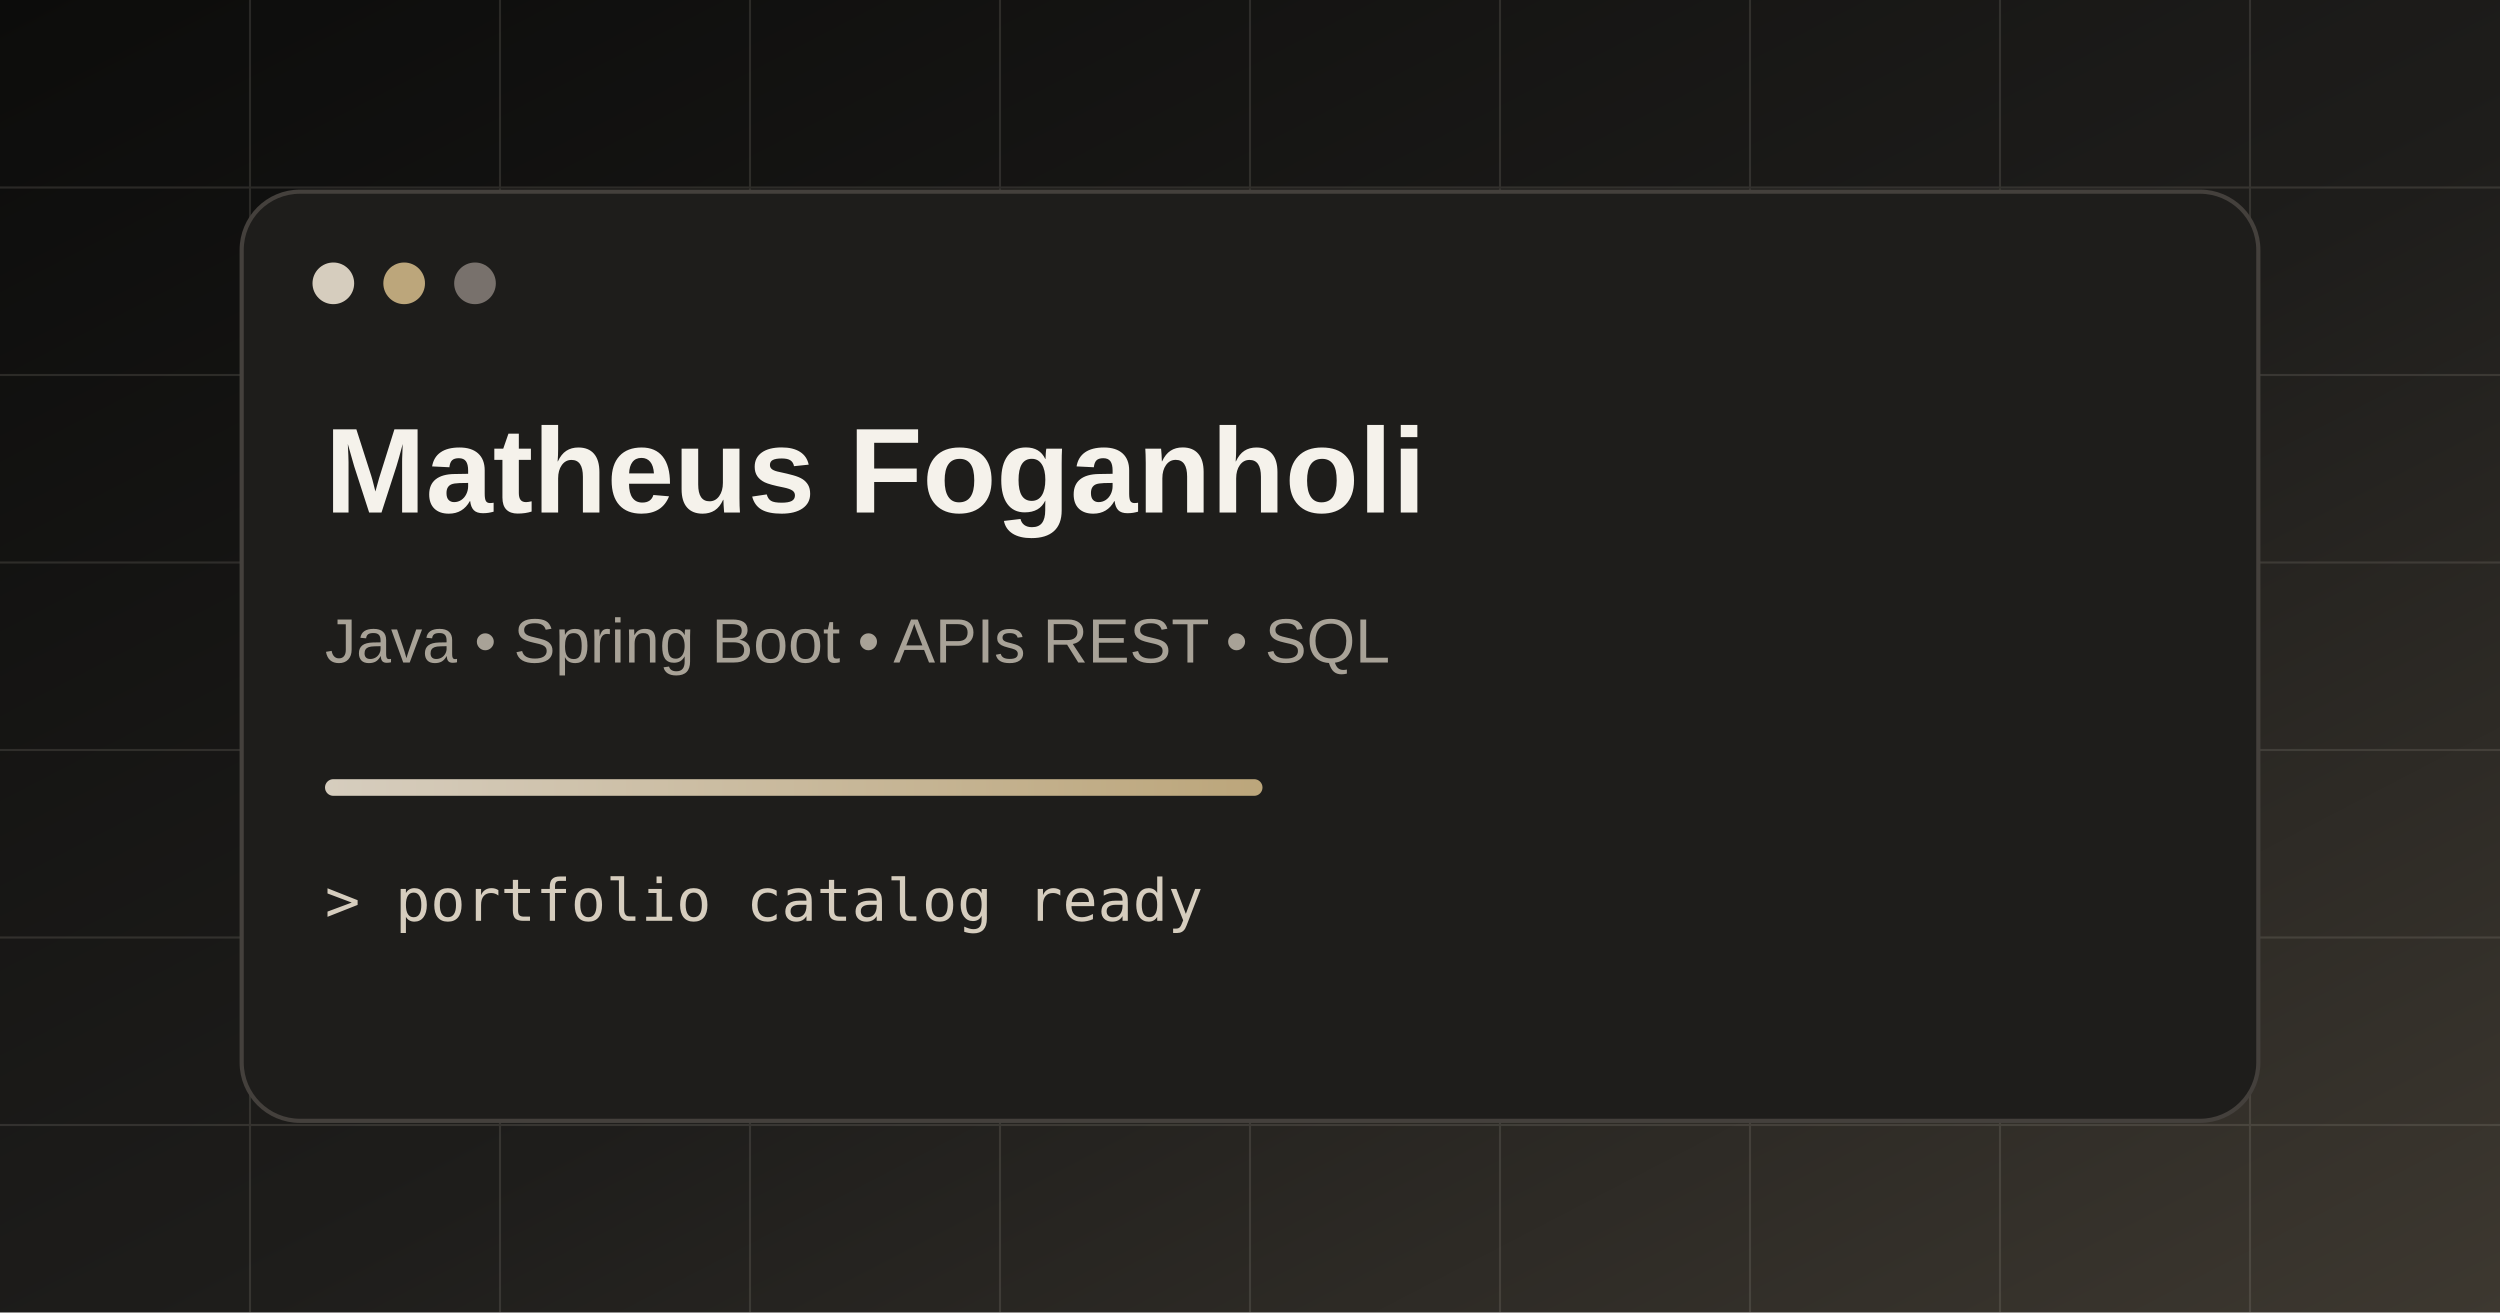
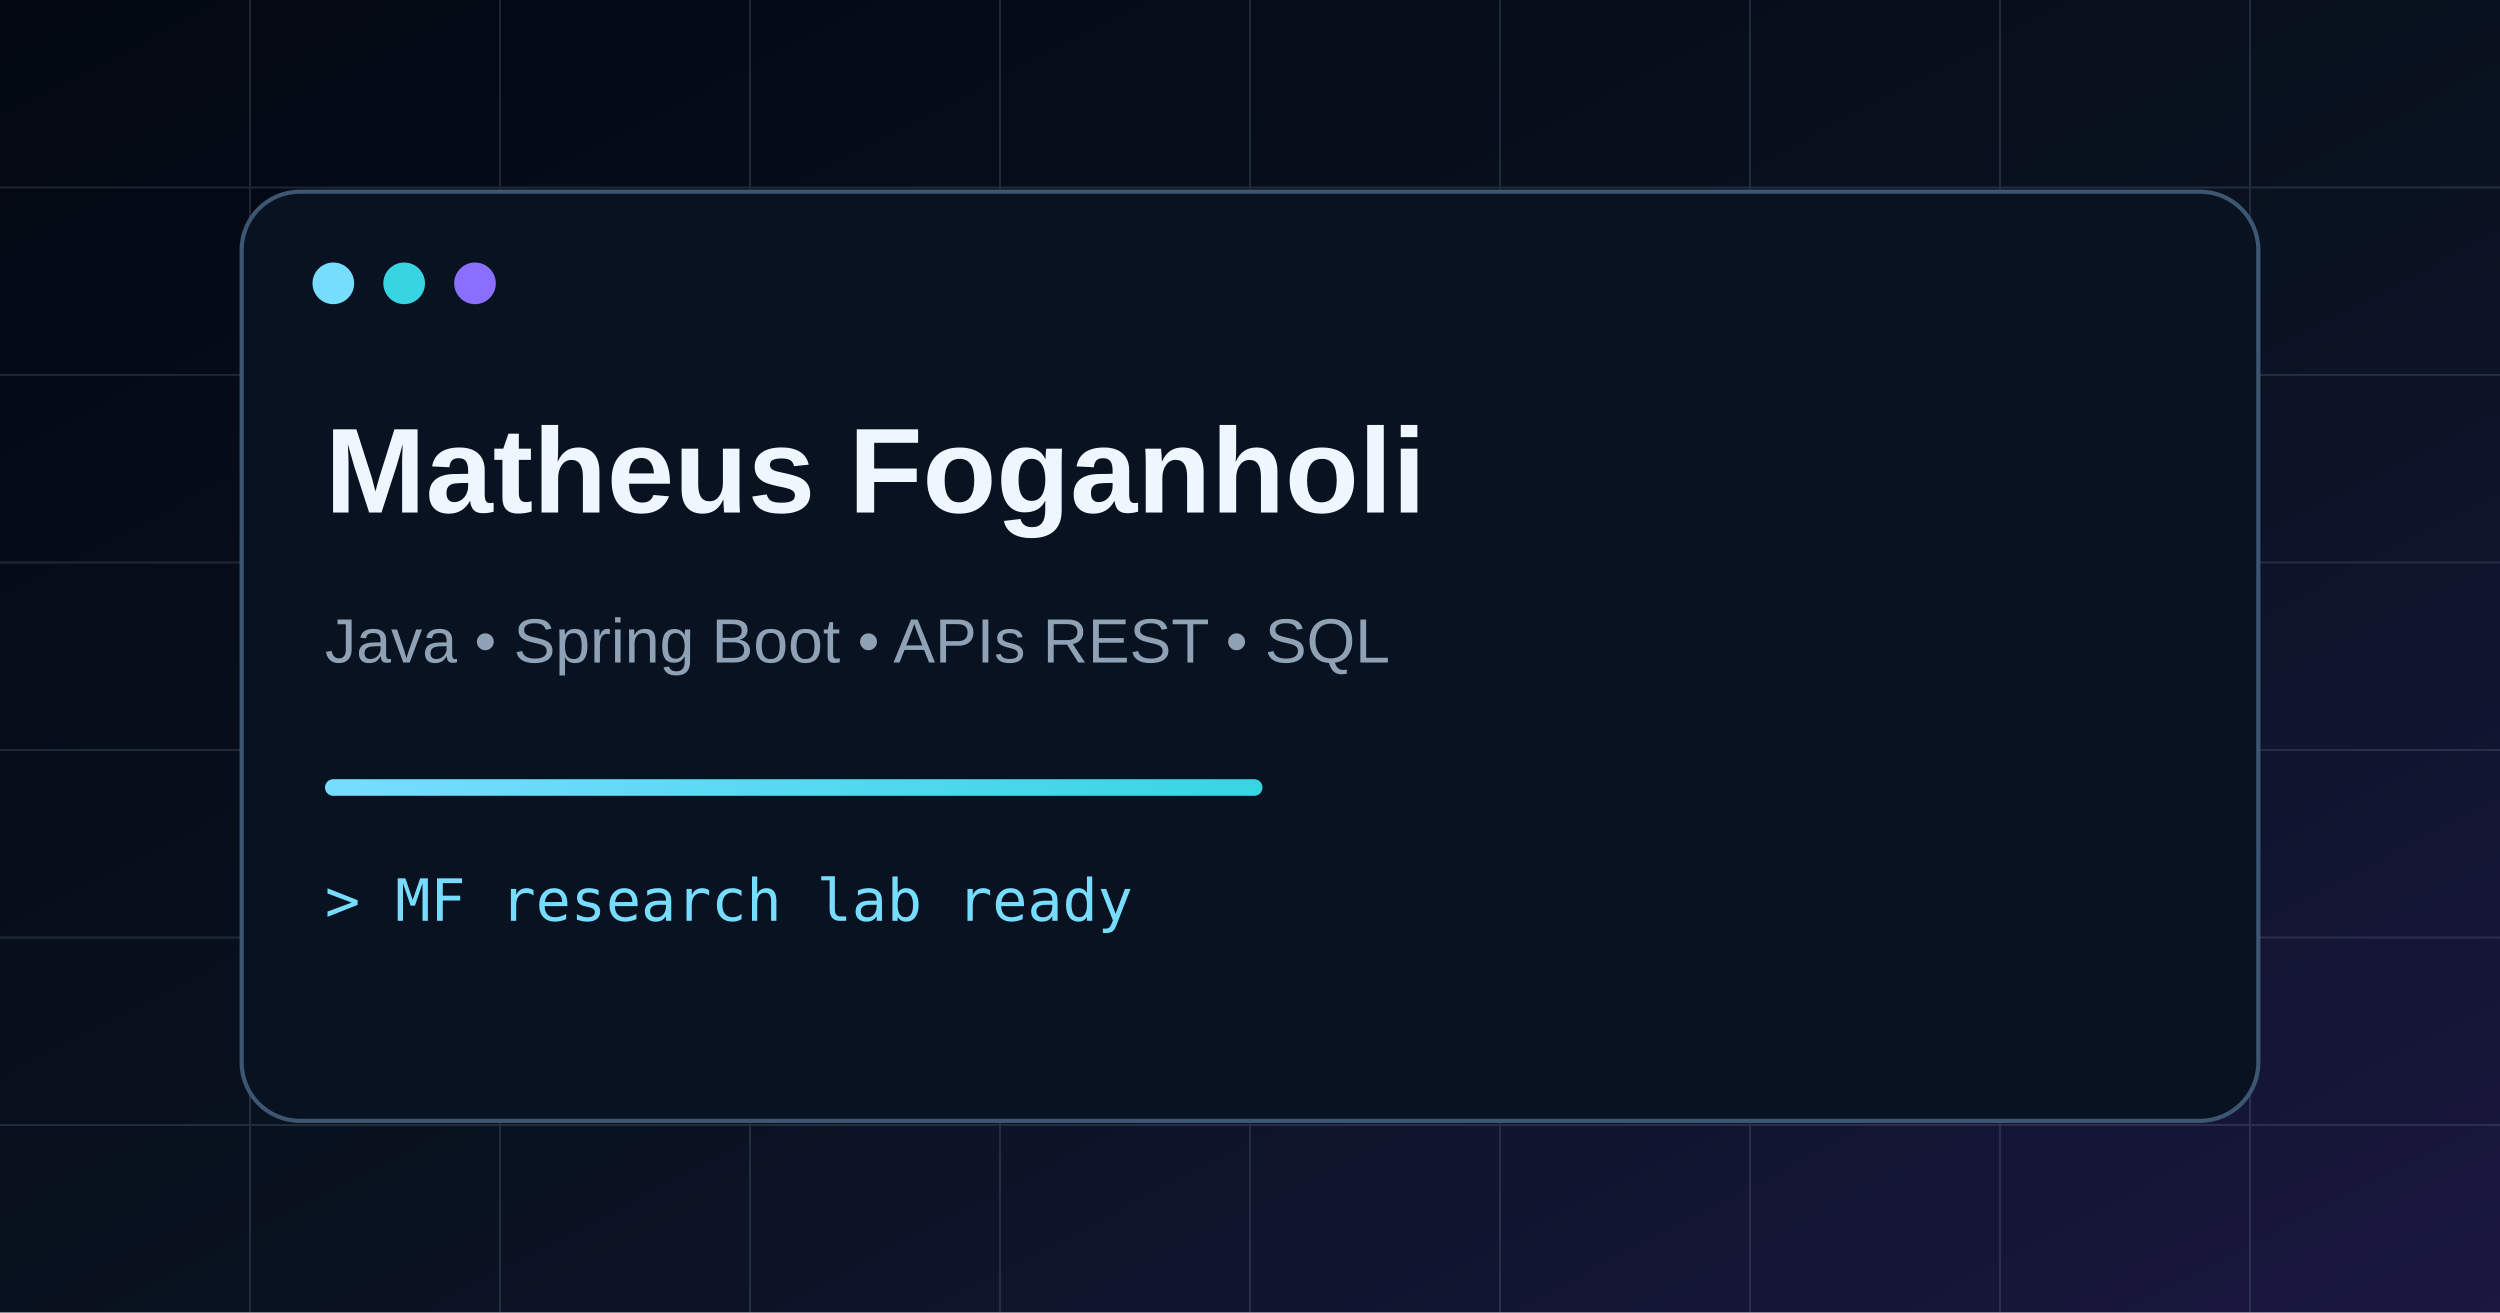
<svg xmlns="http://www.w3.org/2000/svg" width="1200" height="630" viewBox="0 0 1200 630" role="img" aria-label="Portfólio Matheus Foganholi">
  <defs>
    <linearGradient id="bg" x1="0" x2="1" y1="0" y2="1">
-       <stop stop-color="#0c0c0b" />
-       <stop offset="0.55" stop-color="#1e1d1b" />
-       <stop offset="1" stop-color="#3d3830" />
+       <stop stop-color="#030812" />
+       <stop offset="0.55" stop-color="#091220" />
+       <stop offset="1" stop-color="#1a1740" />
    </linearGradient>
    <linearGradient id="line" x1="0" x2="1">
-       <stop stop-color="#d6cdbe" />
-       <stop offset="1" stop-color="#bca67b" />
+       <stop stop-color="#77ddff" />
+       <stop offset="1" stop-color="#37d5e2" />
    </linearGradient>
  </defs>
  <rect width="1200" height="630" fill="url(#bg)" />
-   <g opacity=".18" stroke="#a8a297">
+   <g opacity=".18" stroke="#8ea1b5">
    <path d="M0 90h1200M0 180h1200M0 270h1200M0 360h1200M0 450h1200M0 540h1200" />
    <path d="M120 0v630M240 0v630M360 0v630M480 0v630M600 0v630M720 0v630M840 0v630M960 0v630M1080 0v630" />
  </g>
-   <rect x="116" y="92" width="968" height="446" rx="28" fill="#1e1d1b" stroke="#44403c" stroke-width="2" />
-   <circle cx="160" cy="136" r="10" fill="#d6cdbe" />
-   <circle cx="194" cy="136" r="10" fill="#bca67b" />
-   <circle cx="228" cy="136" r="10" fill="#78716c" />
-   <text x="156" y="246" fill="#f5f2eb" font-family="Arial, sans-serif" font-size="58" font-weight="700">Matheus Foganholi</text>
-   <text x="156" y="318" fill="#a8a297" font-family="Arial, sans-serif" font-size="30">Java • Spring Boot • APIs REST • SQL</text>
+   <rect x="116" y="92" width="968" height="446" rx="28" fill="#091220" stroke="#3d5772" stroke-width="2" />
+   <circle cx="160" cy="136" r="10" fill="#77ddff" />
+   <circle cx="194" cy="136" r="10" fill="#37d5e2" />
+   <circle cx="228" cy="136" r="10" fill="#8a6fff" />
+   <text x="156" y="246" fill="#eef7ff" font-family="Arial, sans-serif" font-size="58" font-weight="700">Matheus Foganholi</text>
+   <text x="156" y="318" fill="#8ea1b5" font-family="Arial, sans-serif" font-size="30">Java • Spring Boot • APIs REST • SQL</text>
  <rect x="156" y="374" width="450" height="8" rx="4" fill="url(#line)" />
-   <text x="156" y="442" fill="#d6cdbe" font-family="Consolas, monospace" font-size="28">&gt; portfolio catalog ready</text>
+   <text x="156" y="442" fill="#77ddff" font-family="Consolas, monospace" font-size="28">&gt; MF research lab ready</text>
</svg>
